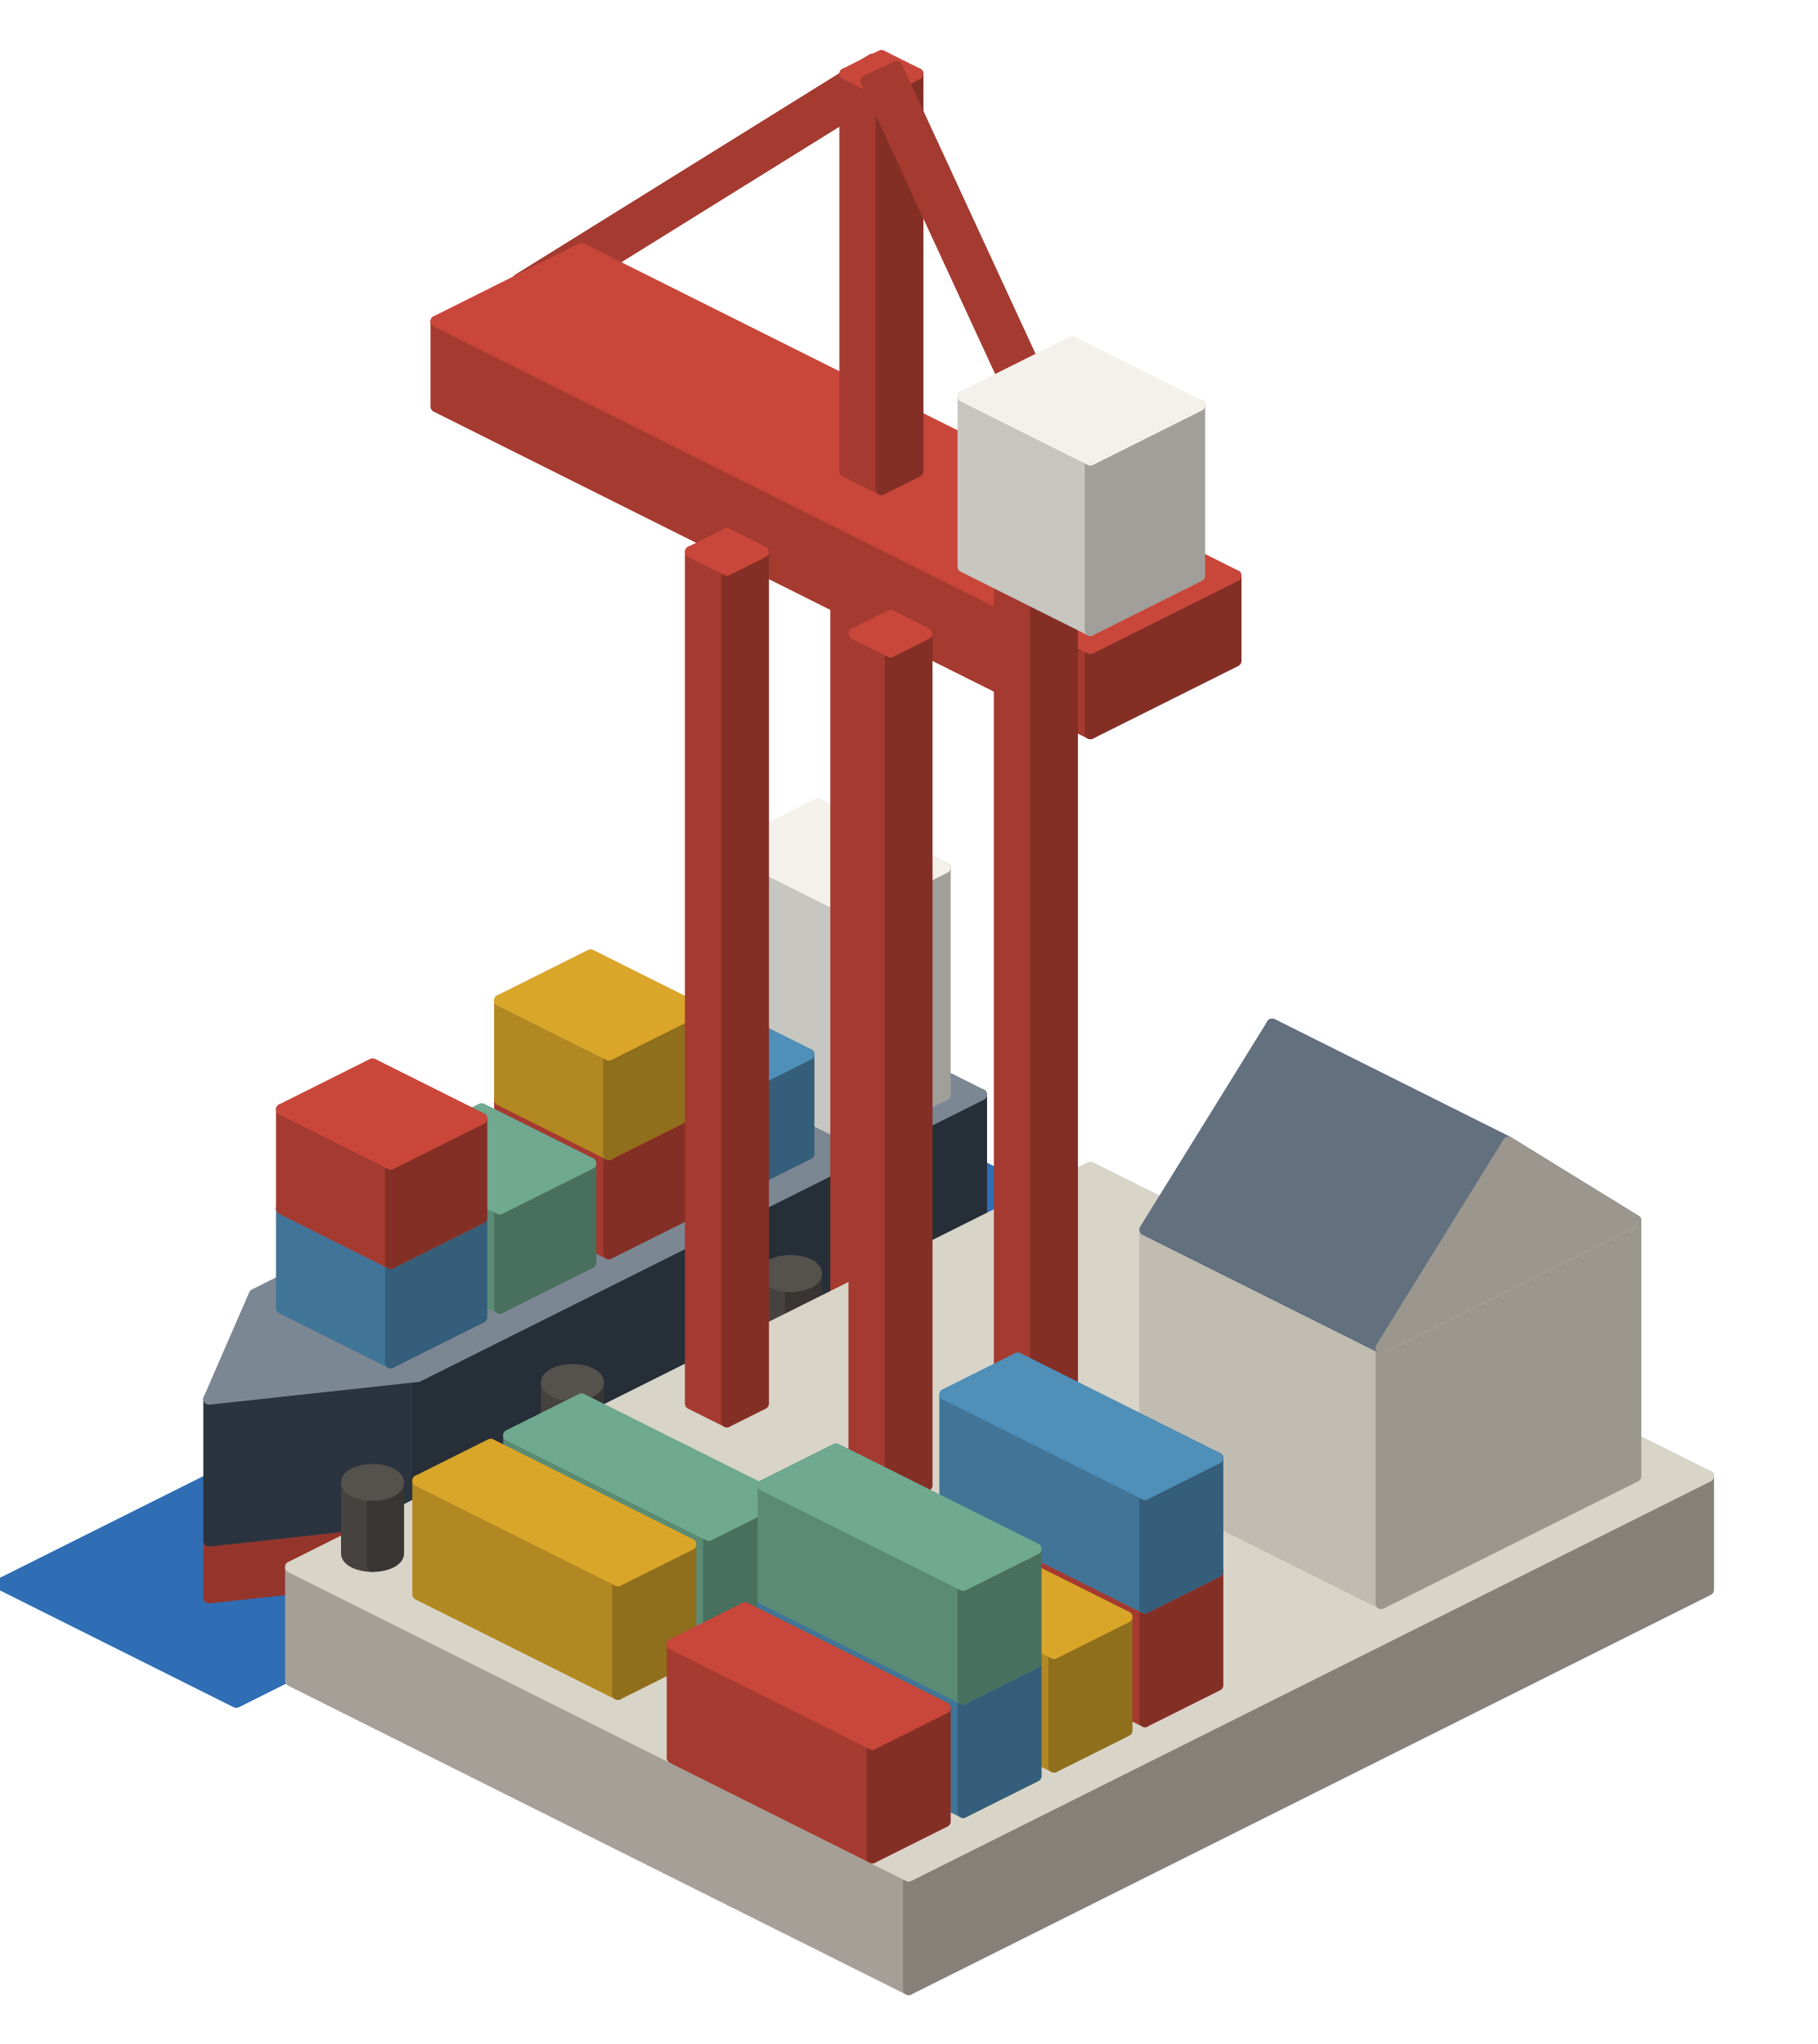
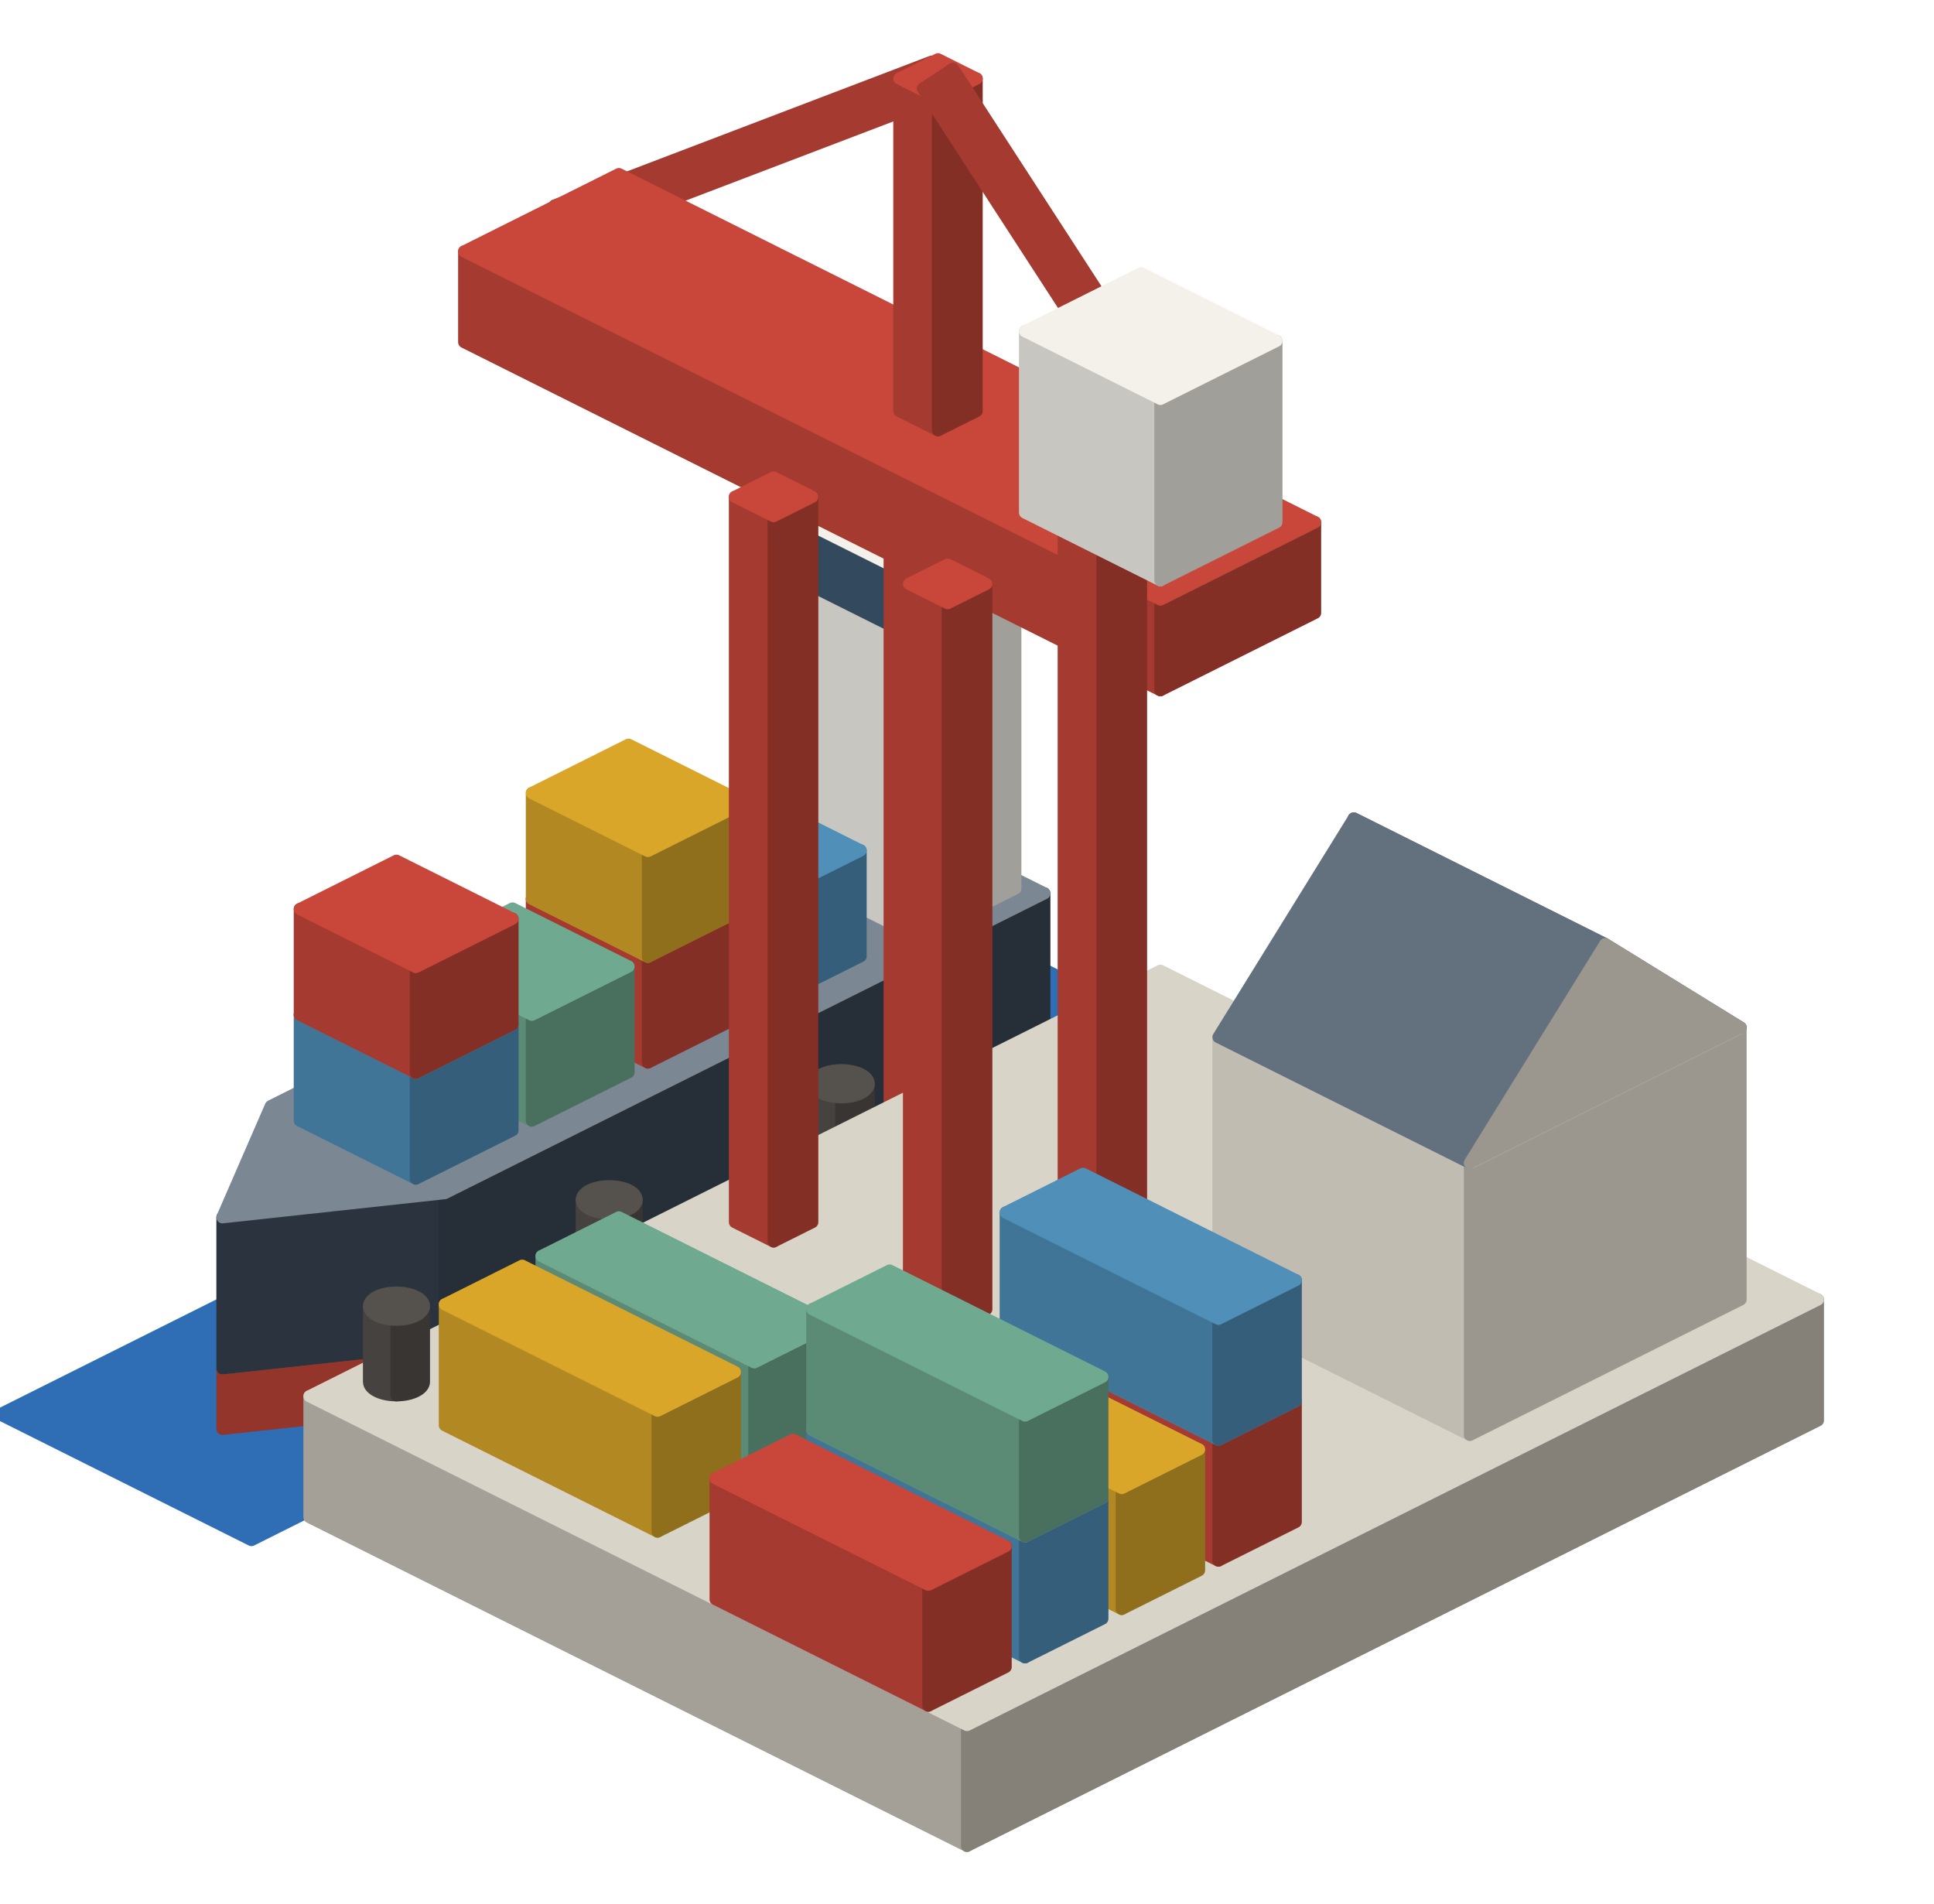
- <svg xmlns="http://www.w3.org/2000/svg" width="64" height="72" viewBox="0 0 64 72">
-   <g transform="translate(0 40)" stroke-linejoin="round" stroke-width="0.4">
+ <svg xmlns="http://www.w3.org/2000/svg" width="64" height="63" viewBox="0 0 64 63">
+   <g transform="translate(0 31)" stroke-linejoin="round" stroke-width="0.4">
    <polygon points="40.32,3.96 32.00,-0.20 0.00,15.80 8.32,19.96" fill="#2f6db5" stroke="#2f6db5" />
    <polygon points="7.36,16.28 14.72,15.48 14.72,13.48 7.36,14.28" fill="#94352b" stroke="#94352b" />
    <polygon points="14.72,15.48 34.56,5.56 34.56,3.56 14.72,13.48" fill="#842f26" stroke="#842f26" />
    <polygon points="34.56,3.56 28.80,0.68 8.96,10.60 7.36,14.28 14.72,13.48" fill="#c8473a" stroke="#c8473a" />
    <polygon points="7.36,14.28 14.72,13.48 14.72,8.48 7.36,9.28" fill="#2b343e" stroke="#2b343e" />
    <polygon points="14.72,13.48 34.56,3.56 34.56,-1.44 14.72,8.48" fill="#262e37" stroke="#262e37" />
    <polygon points="34.56,-1.44 28.80,-4.32 8.96,5.60 7.36,9.28 14.72,8.48" fill="#7c8794" stroke="#7c8794" />
-     <polygon points="25.60,-2.08 30.08,0.16 30.08,-7.84 25.60,-10.08" fill="#c8c6c0" stroke="#c8c6c0" />
-     <polygon points="33.28,-1.44 30.08,0.16 30.08,-7.84 33.28,-9.44" fill="#a19f9a" stroke="#a19f9a" />
-     <polygon points="28.80,-11.68 33.28,-9.44 30.08,-7.84 25.60,-10.08" fill="#f4f1ea" stroke="#f4f1ea" />
+     <polygon points="25.92,-2.24 30.40,-0.00 30.40,-10.00 25.92,-12.24" fill="#c8c6c0" stroke="#c8c6c0" />
+     <polygon points="33.60,-1.60 30.40,-0.00 30.40,-10.00 33.60,-11.60" fill="#a19f9a" stroke="#a19f9a" />
+     <polygon points="29.12,-13.84 33.60,-11.60 30.40,-10.00 25.92,-12.24" fill="#f4f1ea" stroke="#f4f1ea" />
+     <polygon points="29.12,-12.56 31.04,-11.60 31.04,-17.60 29.12,-18.56" fill="#a43a30" stroke="#a43a30" />
+     <polygon points="32.32,-12.24 31.04,-11.60 31.04,-17.60 32.32,-18.24" fill="#842f26" stroke="#842f26" />
+     <polygon points="30.40,-19.20 32.32,-18.24 31.04,-17.60 29.12,-18.56" fill="#34363a" stroke="#34363a" />
+     <polygon points="25.60,-12.24 30.40,-9.84 30.40,-11.84 25.60,-14.24" fill="#334a5e" stroke="#334a5e" />
+     <polygon points="33.92,-11.60 30.40,-9.84 30.40,-11.84 33.92,-13.60" fill="#293b4c" stroke="#293b4c" />
+     <polygon points="29.12,-16.00 33.92,-13.60 30.40,-11.84 25.60,-14.24" fill="#f4f1ea" stroke="#f4f1ea" />
+     <polygon points="26.24,-14.72 31.36,-12.16 31.36,-13.16 26.24,-15.72" fill="#c8c6c0" stroke="#c8c6c0" />
+     <polygon points="33.28,-13.12 31.36,-12.16 31.36,-13.16 33.28,-14.12" fill="#a19f9a" stroke="#a19f9a" />
+     <polygon points="28.16,-16.68 33.28,-14.12 31.36,-13.16 26.24,-15.72" fill="#f4f1ea" stroke="#f4f1ea" />
    <polygon points="21.44,0.32 25.28,2.24 25.28,-1.26 21.44,-3.18" fill="#417597" stroke="#417597" />
    <polygon points="28.48,0.64 25.28,2.24 25.28,-1.26 28.48,-2.86" fill="#345e79" stroke="#345e79" />
    <polygon points="24.64,-4.78 28.48,-2.86 25.28,-1.26 21.44,-3.18" fill="#4f8fb8" stroke="#4f8fb8" />
    <polygon points="17.60,2.24 21.44,4.16 21.44,0.66 17.60,-1.26" fill="#a43a30" stroke="#a43a30" />
    <polygon points="24.64,2.56 21.44,4.16 21.44,0.66 24.64,-0.94" fill="#842f26" stroke="#842f26" />
    <polygon points="20.80,-2.86 24.64,-0.94 21.44,0.66 17.60,-1.26" fill="#c8473a" stroke="#c8473a" />
    <polygon points="17.60,-1.26 21.44,0.66 21.44,-2.84 17.60,-4.76" fill="#b28822" stroke="#b28822" />
    <polygon points="24.64,-0.94 21.44,0.66 21.44,-2.84 24.64,-4.44" fill="#8f6e1c" stroke="#8f6e1c" />
    <polygon points="20.80,-6.36 24.64,-4.44 21.44,-2.84 17.60,-4.76" fill="#d9a62a" stroke="#d9a62a" />
    <path d="M 36.80 3.33 A 0.91 0.45 0 0 1 35.89 2.88 L 35.89 0.38 L 36.80 0.38 Z" fill="#46423f" stroke="#46423f" />
    <path d="M 36.80 3.33 A 0.91 0.45 0 0 0 37.71 2.88 L 37.71 0.38 L 36.80 0.38 Z" fill="#383533" stroke="#383533" />
    <path d="M 35.89 0.38 A 0.91 0.45 0 1 0 37.71 0.38 A 0.91 0.45 0 1 0 35.89 0.38 Z" fill="#55514d" stroke="#55514d" />
-     <polygon points="30.72,-37.91 18.24,-30.15 18.88,-29.13 31.36,-36.89" fill="#a43a30" stroke="#a43a30" />
-     <polygon points="29.44,6.88 30.72,7.52 30.72,-22.48 29.44,-23.12" fill="#a43a30" stroke="#a43a30" />
-     <polygon points="32.00,6.88 30.72,7.52 30.72,-22.48 32.00,-23.12" fill="#842f26" stroke="#842f26" />
-     <polygon points="30.72,-23.76 32.00,-23.12 30.72,-22.48 29.44,-23.12" fill="#c8473a" stroke="#c8473a" />
+     <polygon points="30.83,-28.96 18.35,-24.20 18.77,-23.08 31.25,-27.84" fill="#a43a30" stroke="#a43a30" />
+     <polygon points="29.44,6.88 30.72,7.52 30.72,-16.48 29.44,-17.12" fill="#a43a30" stroke="#a43a30" />
+     <polygon points="32.00,6.88 30.72,7.52 30.72,-16.48 32.00,-17.12" fill="#842f26" stroke="#842f26" />
+     <polygon points="30.72,-17.76 32.00,-17.12 30.72,-16.48 29.44,-17.12" fill="#c8473a" stroke="#c8473a" />
    <path d="M 27.84 7.81 A 0.91 0.45 0 0 1 26.93 7.36 L 26.93 4.86 L 27.84 4.86 Z" fill="#46423f" stroke="#46423f" />
    <path d="M 27.84 7.81 A 0.91 0.45 0 0 0 28.75 7.36 L 28.75 4.86 L 27.84 4.86 Z" fill="#383533" stroke="#383533" />
    <path d="M 26.93 4.86 A 0.91 0.45 0 1 0 28.75 4.86 A 0.91 0.45 0 1 0 26.93 4.86 Z" fill="#55514d" stroke="#55514d" />
    <polygon points="13.76,4.16 17.60,6.08 17.60,2.58 13.76,0.66" fill="#5b8b75" stroke="#5b8b75" />
    <polygon points="20.80,4.48 17.60,6.08 17.60,2.58 20.80,0.98" fill="#49705e" stroke="#49705e" />
    <polygon points="16.96,-0.94 20.80,0.98 17.60,2.58 13.76,0.66" fill="#6fa98f" stroke="#6fa98f" />
-     <polygon points="15.36,-25.68 38.40,-14.16 38.40,-17.16 15.36,-28.68" fill="#a43a30" stroke="#a43a30" />
-     <polygon points="43.52,-16.72 38.40,-14.16 38.40,-17.16 43.52,-19.72" fill="#842f26" stroke="#842f26" />
-     <polygon points="20.48,-31.24 43.52,-19.72 38.40,-17.16 15.36,-28.68" fill="#c8473a" stroke="#c8473a" />
+     <polygon points="15.36,-19.68 38.40,-8.16 38.40,-11.16 15.36,-22.68" fill="#a43a30" stroke="#a43a30" />
+     <polygon points="43.52,-10.72 38.40,-8.16 38.40,-11.16 43.52,-13.72" fill="#842f26" stroke="#842f26" />
+     <polygon points="20.48,-25.24 43.52,-13.72 38.40,-11.16 15.36,-22.68" fill="#c8473a" stroke="#c8473a" />
    <polygon points="9.92,6.08 13.76,8.00 13.76,4.50 9.92,2.58" fill="#417597" stroke="#417597" />
    <polygon points="16.96,6.40 13.76,8.00 13.76,4.50 16.96,2.90" fill="#345e79" stroke="#345e79" />
    <polygon points="13.12,0.98 16.96,2.90 13.76,4.50 9.92,2.58" fill="#4f8fb8" stroke="#4f8fb8" />
    <polygon points="9.92,2.58 13.76,4.50 13.76,1.00 9.92,-0.92" fill="#a43a30" stroke="#a43a30" />
    <polygon points="16.96,2.90 13.76,4.50 13.76,1.00 16.96,-0.60" fill="#842f26" stroke="#842f26" />
    <polygon points="13.12,-2.52 16.96,-0.60 13.76,1.00 9.92,-0.92" fill="#c8473a" stroke="#c8473a" />
    <polygon points="10.24,19.20 32.00,30.08 32.00,26.08 10.24,15.20" fill="#a5a097" stroke="#a5a097" />
    <polygon points="60.16,16.00 32.00,30.08 32.00,26.08 60.16,12.00" fill="#858179" stroke="#858179" />
    <polygon points="38.40,1.12 60.16,12.00 32.00,26.08 10.24,15.20" fill="#d9d4c8" stroke="#d9d4c8" />
-     <polygon points="24.32,9.44 25.60,10.08 25.60,-19.92 24.32,-20.56" fill="#a43a30" stroke="#a43a30" />
-     <polygon points="26.88,9.44 25.60,10.08 25.60,-19.92 26.88,-20.56" fill="#842f26" stroke="#842f26" />
-     <polygon points="25.60,-21.20 26.88,-20.56 25.60,-19.92 24.32,-20.56" fill="#c8473a" stroke="#c8473a" />
-     <polygon points="29.76,-23.40 31.04,-22.76 31.04,-36.76 29.76,-37.40" fill="#a43a30" stroke="#a43a30" />
-     <polygon points="32.32,-23.40 31.04,-22.76 31.04,-36.76 32.32,-37.40" fill="#842f26" stroke="#842f26" />
-     <polygon points="31.04,-38.04 32.32,-37.40 31.04,-36.76 29.76,-37.40" fill="#c8473a" stroke="#c8473a" />
-     <polygon points="35.20,9.76 36.48,10.40 36.48,-19.60 35.20,-20.24" fill="#a43a30" stroke="#a43a30" />
-     <polygon points="37.76,9.76 36.48,10.40 36.48,-19.60 37.76,-20.24" fill="#842f26" stroke="#842f26" />
-     <polygon points="36.48,-20.88 37.76,-20.24 36.48,-19.60 35.20,-20.24" fill="#c8473a" stroke="#c8473a" />
-     <polygon points="30.50,-37.15 35.30,-26.75 36.38,-27.25 31.58,-37.65" fill="#a43a30" stroke="#a43a30" />
+     <polygon points="24.32,9.44 25.60,10.08 25.60,-13.92 24.32,-14.56" fill="#a43a30" stroke="#a43a30" />
+     <polygon points="26.88,9.44 25.60,10.08 25.60,-13.92 26.88,-14.56" fill="#842f26" stroke="#842f26" />
+     <polygon points="25.60,-15.20 26.88,-14.56 25.60,-13.92 24.32,-14.56" fill="#c8473a" stroke="#c8473a" />
+     <polygon points="29.76,-17.40 31.04,-16.76 31.04,-27.76 29.76,-28.40" fill="#a43a30" stroke="#a43a30" />
+     <polygon points="32.32,-17.40 31.04,-16.76 31.04,-27.76 32.32,-28.40" fill="#842f26" stroke="#842f26" />
+     <polygon points="31.04,-29.04 32.32,-28.40 31.04,-27.76 29.76,-28.40" fill="#c8473a" stroke="#c8473a" />
+     <polygon points="35.20,9.76 36.48,10.40 36.48,-13.60 35.20,-14.24" fill="#a43a30" stroke="#a43a30" />
+     <polygon points="37.76,9.76 36.48,10.40 36.48,-13.60 37.76,-14.24" fill="#842f26" stroke="#842f26" />
+     <polygon points="36.48,-14.88 37.76,-14.24 36.48,-13.60 35.20,-14.24" fill="#c8473a" stroke="#c8473a" />
+     <polygon points="30.54,-28.07 35.34,-20.67 36.34,-21.33 31.54,-28.73" fill="#a43a30" stroke="#a43a30" />
    <path d="M 20.16 11.65 A 0.91 0.45 0 0 1 19.25 11.20 L 19.25 8.70 L 20.16 8.70 Z" fill="#46423f" stroke="#46423f" />
    <path d="M 20.16 11.65 A 0.91 0.45 0 0 0 21.07 11.20 L 21.07 8.70 L 20.16 8.70 Z" fill="#383533" stroke="#383533" />
    <path d="M 19.25 8.70 A 0.91 0.45 0 1 0 21.07 8.70 A 0.91 0.45 0 1 0 19.25 8.70 Z" fill="#55514d" stroke="#55514d" />
    <polygon points="40.32,12.32 48.64,16.48 48.64,7.48 40.32,3.32" fill="#c1bcb1" stroke="#c1bcb1" />
    <polygon points="57.60,12.00 48.64,16.48 48.64,7.48 57.60,3.00" fill="#9b978f" stroke="#9b978f" />
    <polygon points="49.28,-1.16 57.60,3.00 48.64,7.48 40.32,3.32" fill="#ebe5d8" stroke="#ebe5d8" />
    <polygon points="49.28,-1.16 57.60,3.00 53.12,0.24 44.80,-3.92" fill="#505a65" stroke="#505a65" />
    <polygon points="40.32,3.32 48.64,7.48 53.12,0.24 44.80,-3.92" fill="#63707e" stroke="#63707e" />
    <polygon points="57.60,3.00 48.64,7.48 53.12,0.24" fill="#9b978f" stroke="#9b978f" />
-     <polygon points="30.08,12.32 31.36,12.96 31.36,-17.04 30.08,-17.68" fill="#a43a30" stroke="#a43a30" />
-     <polygon points="32.64,12.32 31.36,12.96 31.36,-17.04 32.64,-17.68" fill="#842f26" stroke="#842f26" />
-     <polygon points="31.36,-18.32 32.64,-17.68 31.36,-17.04 30.08,-17.68" fill="#c8473a" stroke="#c8473a" />
-     <polygon points="33.92,-20.04 38.40,-17.80 38.40,-23.80 33.92,-26.04" fill="#c8c6c0" stroke="#c8c6c0" />
-     <polygon points="42.24,-19.72 38.40,-17.80 38.40,-23.80 42.24,-25.72" fill="#a19f9a" stroke="#a19f9a" />
-     <polygon points="37.76,-27.96 42.24,-25.72 38.40,-23.80 33.92,-26.04" fill="#f4f1ea" stroke="#f4f1ea" />
+     <polygon points="30.08,12.32 31.36,12.96 31.36,-11.04 30.08,-11.68" fill="#a43a30" stroke="#a43a30" />
+     <polygon points="32.64,12.32 31.36,12.96 31.36,-11.04 32.64,-11.68" fill="#842f26" stroke="#842f26" />
+     <polygon points="31.36,-12.32 32.64,-11.68 31.36,-11.04 30.08,-11.68" fill="#c8473a" stroke="#c8473a" />
+     <polygon points="33.92,-14.04 38.40,-11.80 38.40,-17.80 33.92,-20.04" fill="#c8c6c0" stroke="#c8c6c0" />
+     <polygon points="42.24,-13.72 38.40,-11.80 38.40,-17.80 42.24,-19.72" fill="#a19f9a" stroke="#a19f9a" />
+     <polygon points="37.76,-21.96 42.24,-19.72 38.40,-17.80 33.92,-20.04" fill="#f4f1ea" stroke="#f4f1ea" />
    <path d="M 13.12 15.17 A 0.91 0.45 0 0 1 12.21 14.72 L 12.21 12.22 L 13.12 12.22 Z" fill="#46423f" stroke="#46423f" />
    <path d="M 13.12 15.17 A 0.91 0.45 0 0 0 14.03 14.72 L 14.03 12.22 L 13.12 12.22 Z" fill="#383533" stroke="#383533" />
    <path d="M 12.21 12.22 A 0.91 0.45 0 1 0 14.03 12.22 A 0.91 0.45 0 1 0 12.21 12.22 Z" fill="#55514d" stroke="#55514d" />
    <polygon points="17.92,14.56 24.96,18.08 24.96,14.08 17.92,10.56" fill="#5b8b75" stroke="#5b8b75" />
    <polygon points="27.52,16.80 24.96,18.08 24.96,14.08 27.52,12.80" fill="#49705e" stroke="#49705e" />
    <polygon points="20.48,9.28 27.52,12.80 24.96,14.08 17.92,10.56" fill="#6fa98f" stroke="#6fa98f" />
    <polygon points="14.72,16.16 21.76,19.68 21.76,15.68 14.72,12.16" fill="#b28822" stroke="#b28822" />
    <polygon points="24.32,18.40 21.76,19.68 21.76,15.68 24.32,14.40" fill="#8f6e1c" stroke="#8f6e1c" />
    <polygon points="17.28,10.88 24.32,14.40 21.76,15.68 14.72,12.16" fill="#d9a62a" stroke="#d9a62a" />
    <polygon points="33.28,17.12 40.32,20.64 40.32,16.64 33.28,13.12" fill="#a43a30" stroke="#a43a30" />
    <polygon points="42.88,19.36 40.32,20.64 40.32,16.64 42.88,15.36" fill="#842f26" stroke="#842f26" />
    <polygon points="35.84,11.84 42.88,15.36 40.32,16.64 33.28,13.12" fill="#c8473a" stroke="#c8473a" />
    <polygon points="33.28,13.12 40.32,16.64 40.32,12.64 33.28,9.12" fill="#417597" stroke="#417597" />
    <polygon points="42.88,15.36 40.32,16.64 40.32,12.64 42.88,11.36" fill="#345e79" stroke="#345e79" />
    <polygon points="35.84,7.84 42.88,11.36 40.32,12.64 33.28,9.12" fill="#4f8fb8" stroke="#4f8fb8" />
    <polygon points="30.08,18.72 37.12,22.24 37.12,18.24 30.08,14.72" fill="#b28822" stroke="#b28822" />
    <polygon points="39.68,20.96 37.12,22.24 37.12,18.24 39.68,16.96" fill="#8f6e1c" stroke="#8f6e1c" />
    <polygon points="32.64,13.44 39.68,16.96 37.12,18.24 30.08,14.72" fill="#d9a62a" stroke="#d9a62a" />
    <polygon points="26.88,20.32 33.92,23.84 33.92,19.84 26.88,16.32" fill="#417597" stroke="#417597" />
    <polygon points="36.48,22.56 33.92,23.84 33.92,19.84 36.48,18.56" fill="#345e79" stroke="#345e79" />
    <polygon points="29.44,15.04 36.48,18.56 33.92,19.84 26.88,16.32" fill="#4f8fb8" stroke="#4f8fb8" />
    <polygon points="26.88,16.32 33.92,19.84 33.92,15.84 26.88,12.32" fill="#5b8b75" stroke="#5b8b75" />
    <polygon points="36.48,18.56 33.92,19.84 33.92,15.84 36.48,14.56" fill="#49705e" stroke="#49705e" />
    <polygon points="29.44,11.04 36.48,14.56 33.92,15.84 26.88,12.32" fill="#6fa98f" stroke="#6fa98f" />
    <polygon points="23.68,21.92 30.72,25.44 30.72,21.44 23.68,17.92" fill="#a43a30" stroke="#a43a30" />
    <polygon points="33.28,24.16 30.72,25.44 30.72,21.44 33.28,20.16" fill="#842f26" stroke="#842f26" />
    <polygon points="26.24,16.64 33.28,20.16 30.72,21.44 23.68,17.92" fill="#c8473a" stroke="#c8473a" />
  </g>
</svg>
